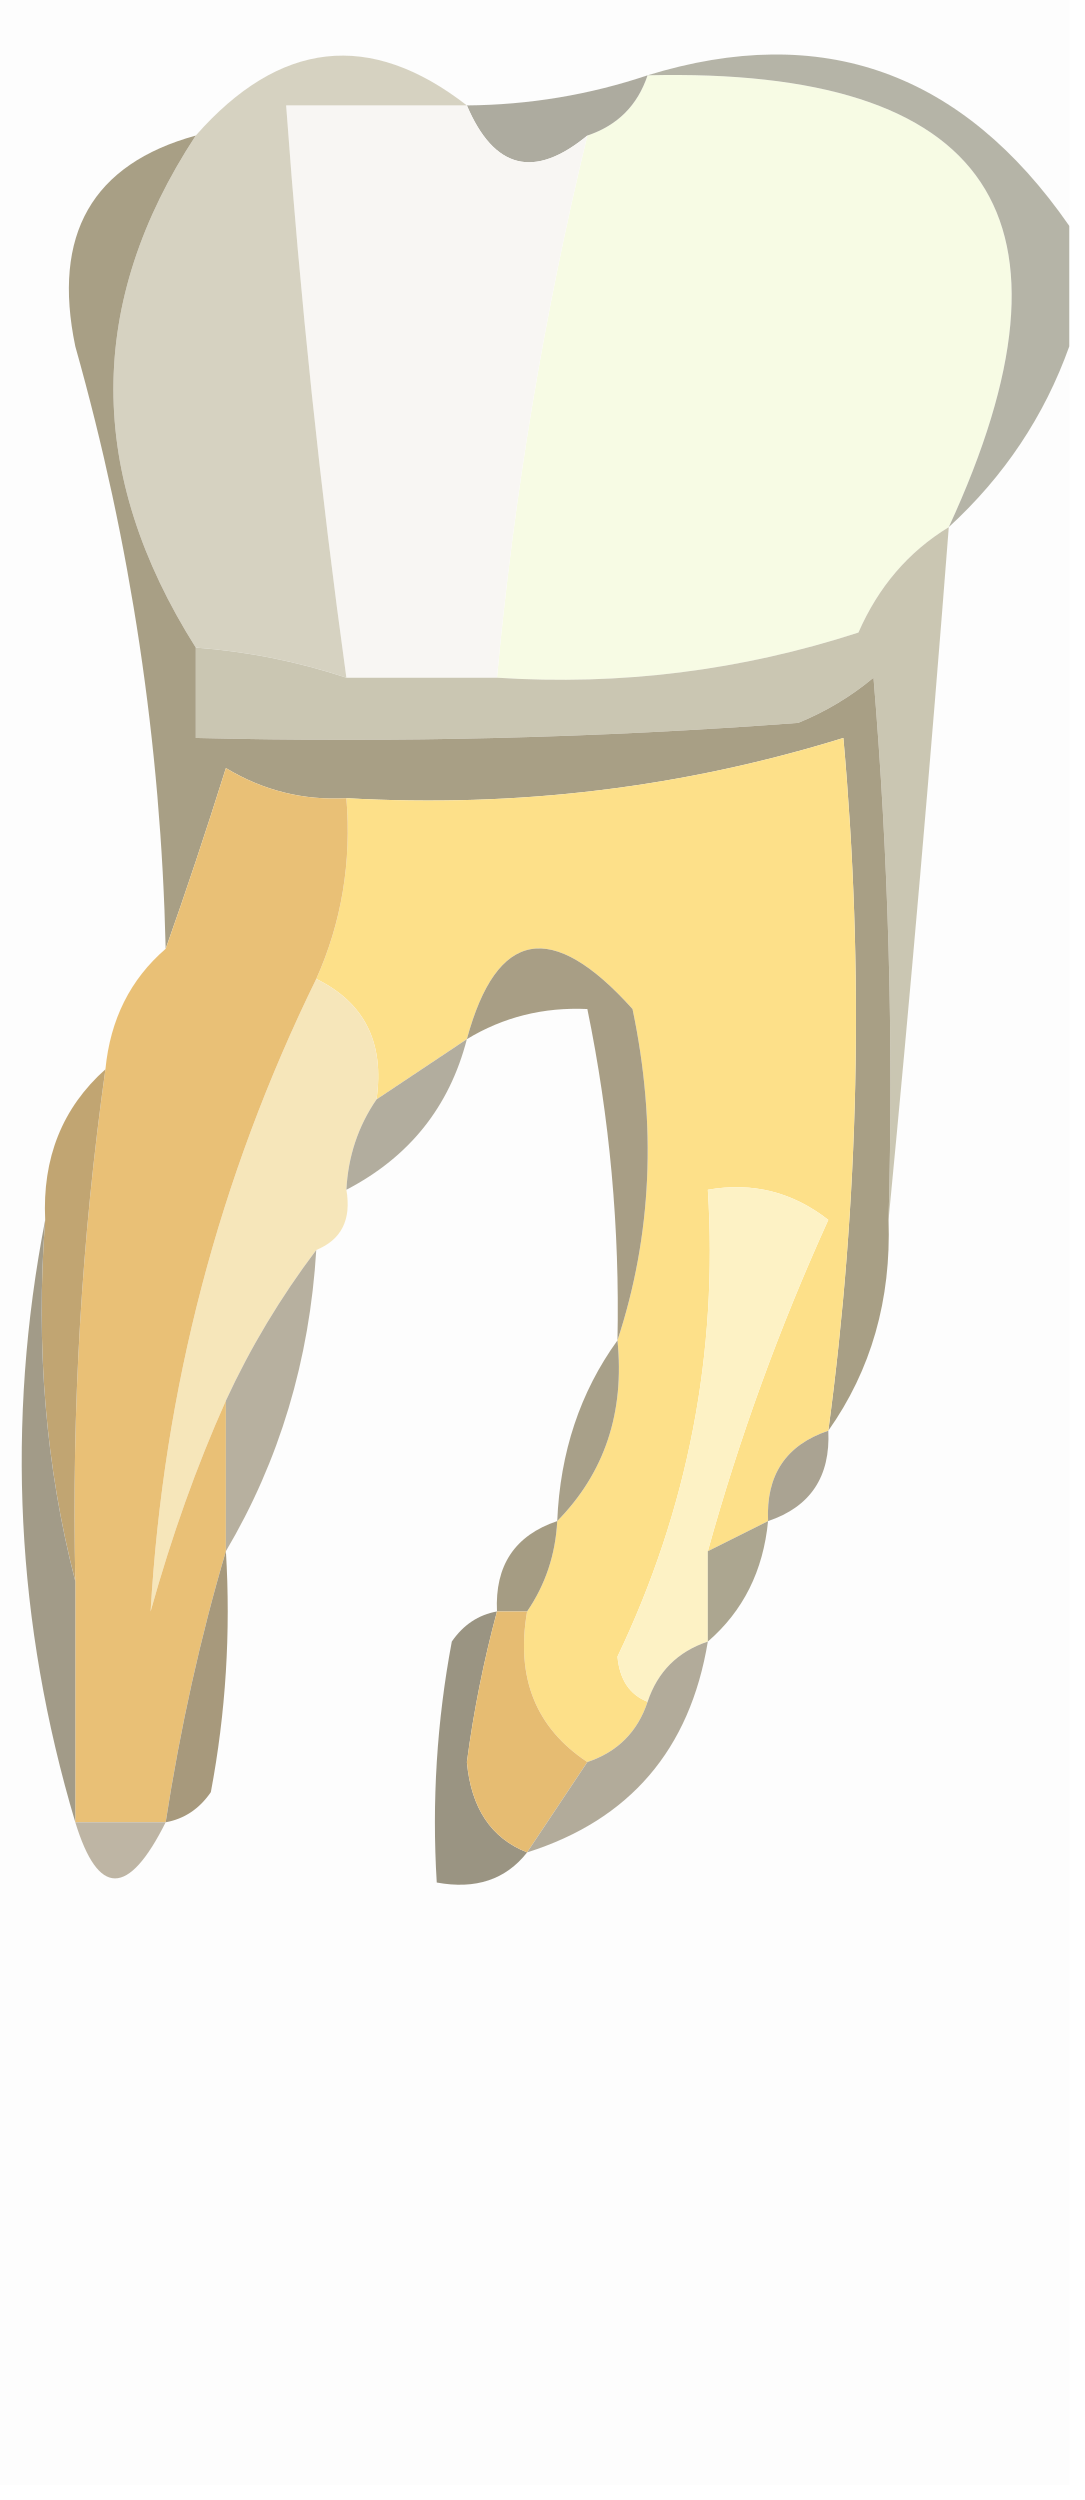
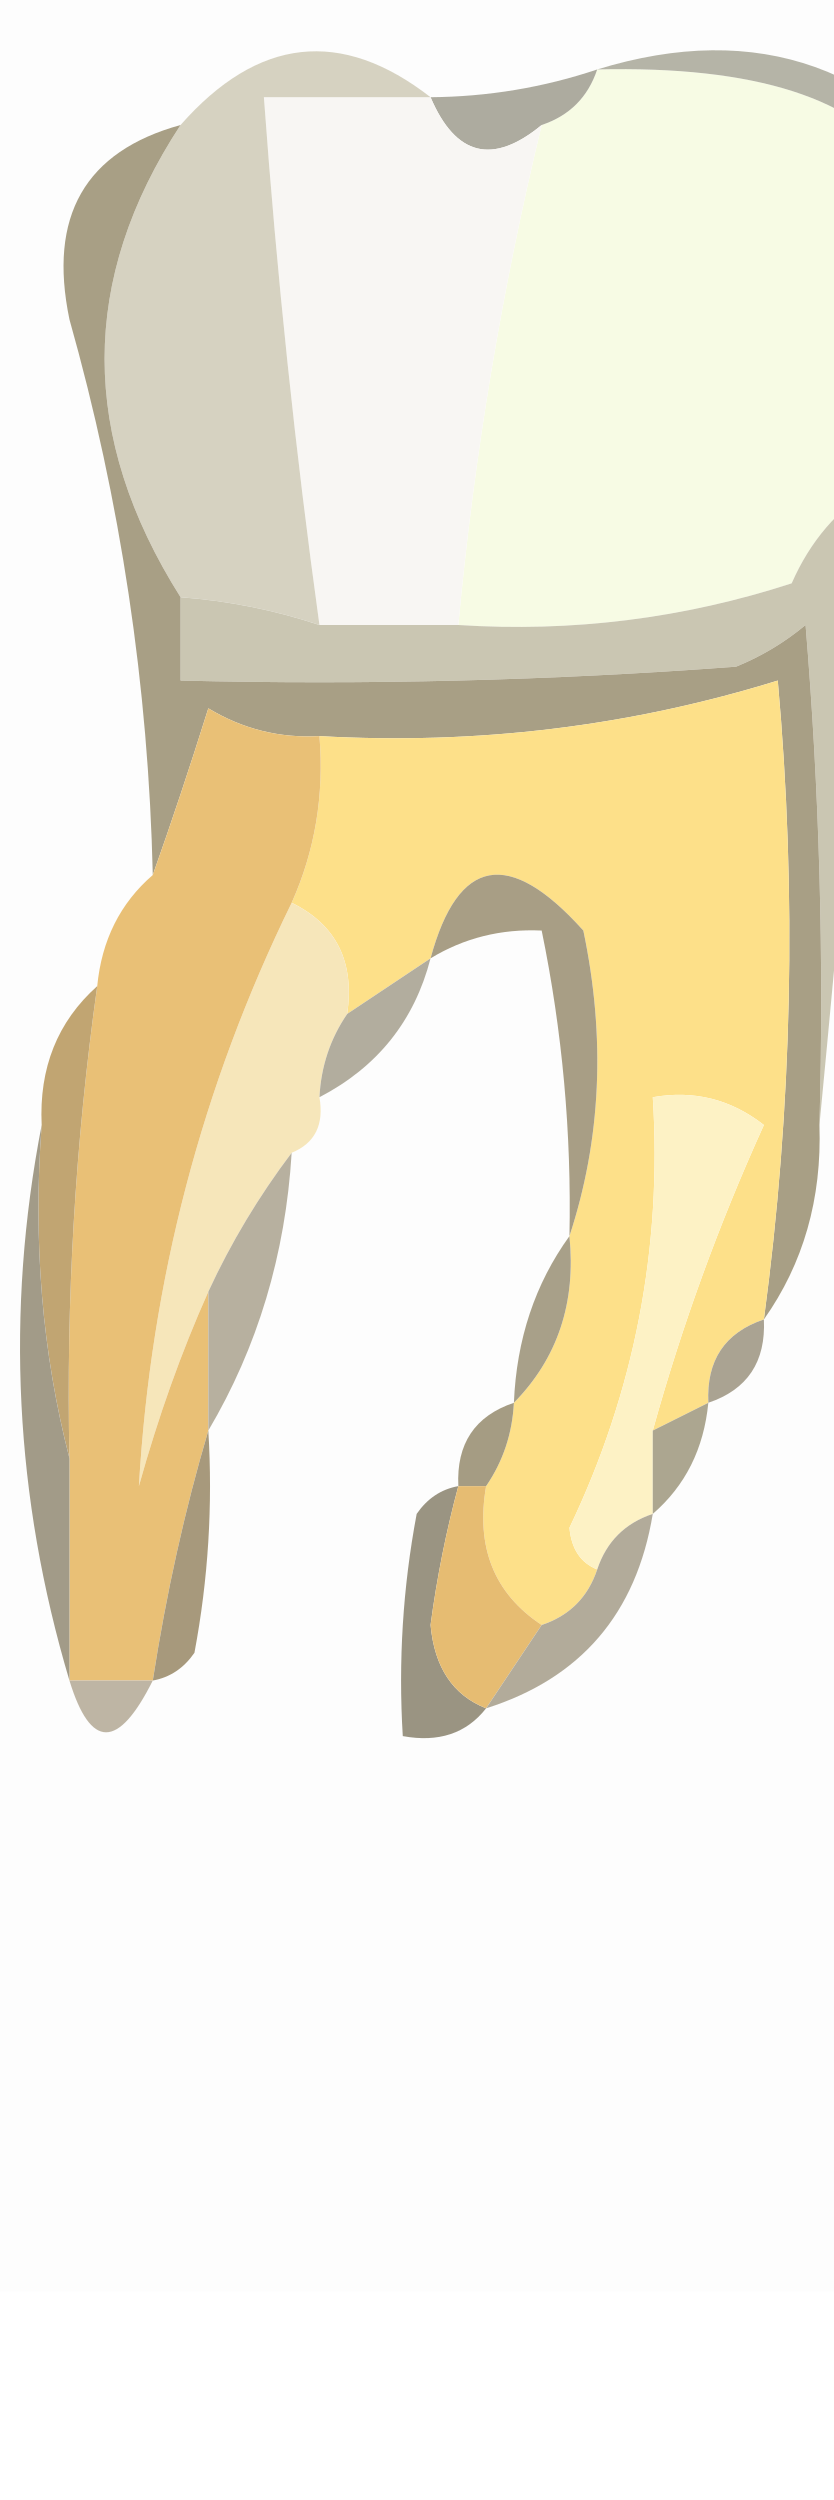
- <svg xmlns="http://www.w3.org/2000/svg" version="1.1" width="36px" height="83px" style="shape-rendering:geometricPrecision; text-rendering:geometricPrecision; image-rendering:optimizeQuality; fill-rule:evenodd; clip-rule:evenodd">
+ <svg xmlns="http://www.w3.org/2000/svg" version="1.1" width="30" height="90" style="shape-rendering:geometricPrecision; text-rendering:geometricPrecision; image-rendering:optimizeQuality; fill-rule:evenodd; clip-rule:evenodd">
  <g>
    <path style="opacity:1" fill="#fdfdfd" d="M -0.5,-0.5 C 11.5,-0.5 23.5,-0.5 35.5,-0.5C 35.5,2.167 35.5,4.833 35.5,7.5C 31.957,2.384 27.291,0.718 21.5,2.5C 19.565,3.15 17.565,3.483 15.5,3.5C 12.285,1.001 9.285,1.334 6.5,4.5C 3.06,5.449 1.726,7.782 2.5,11.5C 4.344,18.036 5.344,24.702 5.5,31.5C 4.326,32.514 3.66,33.847 3.5,35.5C 2.069,36.78 1.402,38.447 1.5,40.5C 0.196,47.224 0.529,53.891 2.5,60.5C 3.26,62.984 4.26,62.984 5.5,60.5C 6.117,60.389 6.617,60.056 7,59.5C 7.497,56.854 7.664,54.187 7.5,51.5C 9.277,48.495 10.277,45.162 10.5,41.5C 11.338,41.158 11.672,40.492 11.5,39.5C 13.587,38.415 14.92,36.749 15.5,34.5C 16.708,33.766 18.041,33.433 19.5,33.5C 20.244,37.118 20.577,40.785 20.5,44.5C 19.262,46.214 18.595,48.214 18.5,50.5C 17.094,50.973 16.427,51.973 16.5,53.5C 15.883,53.611 15.383,53.944 15,54.5C 14.503,57.146 14.336,59.813 14.5,62.5C 15.791,62.737 16.791,62.404 17.5,61.5C 20.908,60.422 22.908,58.089 23.5,54.5C 24.674,53.486 25.34,52.153 25.5,50.5C 26.906,50.027 27.573,49.027 27.5,47.5C 28.924,45.486 29.59,43.152 29.5,40.5C 30.229,32.964 30.895,25.298 31.5,17.5C 33.342,15.81 34.675,13.81 35.5,11.5C 35.5,35.167 35.5,58.833 35.5,82.5C 23.5,82.5 11.5,82.5 -0.5,82.5C -0.5,54.833 -0.5,27.167 -0.5,-0.5 Z" />
  </g>
  <g>
    <path style="opacity:1" fill="#f7fbe4" d="M 21.5,2.5 C 32.907,2.229 36.241,7.229 31.5,17.5C 30.163,18.315 29.163,19.482 28.5,21C 24.605,22.266 20.605,22.766 16.5,22.5C 17.062,16.444 18.062,10.444 19.5,4.5C 20.5,4.167 21.167,3.5 21.5,2.5 Z" />
  </g>
  <g>
    <path style="opacity:1" fill="#adab9f" d="M 21.5,2.5 C 21.167,3.5 20.5,4.167 19.5,4.5C 17.737,5.954 16.403,5.62 15.5,3.5C 17.565,3.483 19.565,3.15 21.5,2.5 Z" />
  </g>
  <g>
    <path style="opacity:1" fill="#f8f6f3" d="M 15.5,3.5 C 16.403,5.62 17.737,5.954 19.5,4.5C 18.062,10.444 17.062,16.444 16.5,22.5C 14.833,22.5 13.167,22.5 11.5,22.5C 10.632,16.234 9.965,9.9 9.5,3.5C 11.5,3.5 13.5,3.5 15.5,3.5 Z" />
  </g>
  <g>
    <path style="opacity:1" fill="#d6d2c1" d="M 15.5,3.5 C 13.5,3.5 11.5,3.5 9.5,3.5C 9.965,9.9 10.632,16.234 11.5,22.5C 9.883,21.962 8.216,21.629 6.5,21.5C 2.853,15.728 2.853,10.062 6.5,4.5C 9.285,1.334 12.285,1.001 15.5,3.5 Z" />
  </g>
  <g>
    <path style="opacity:1" fill="#b5b4a7" d="M 21.5,2.5 C 27.291,0.718 31.957,2.384 35.5,7.5C 35.5,8.833 35.5,10.167 35.5,11.5C 34.675,13.81 33.342,15.81 31.5,17.5C 36.241,7.229 32.907,2.229 21.5,2.5 Z" />
  </g>
  <g>
    <path style="opacity:1" fill="#cac6b2" d="M 31.5,17.5 C 30.895,25.298 30.229,32.964 29.5,40.5C 29.666,34.491 29.5,28.491 29,22.5C 28.25,23.126 27.416,23.626 26.5,24C 19.842,24.5 13.175,24.666 6.5,24.5C 6.5,23.5 6.5,22.5 6.5,21.5C 8.216,21.629 9.883,21.962 11.5,22.5C 13.167,22.5 14.833,22.5 16.5,22.5C 20.605,22.766 24.605,22.266 28.5,21C 29.163,19.482 30.163,18.315 31.5,17.5 Z" />
  </g>
  <g>
    <path style="opacity:1" fill="#a89f85" d="M 6.5,4.5 C 2.853,10.062 2.853,15.728 6.5,21.5C 6.5,22.5 6.5,23.5 6.5,24.5C 13.175,24.666 19.842,24.5 26.5,24C 27.416,23.626 28.25,23.126 29,22.5C 29.5,28.491 29.666,34.491 29.5,40.5C 29.59,43.152 28.924,45.486 27.5,47.5C 28.525,39.861 28.691,32.195 28,24.5C 22.662,26.153 17.162,26.82 11.5,26.5C 10.069,26.579 8.736,26.246 7.5,25.5C 6.831,27.631 6.165,29.631 5.5,31.5C 5.344,24.702 4.344,18.036 2.5,11.5C 1.726,7.782 3.06,5.449 6.5,4.5 Z" />
  </g>
  <g>
    <path style="opacity:1" fill="#fde089" d="M 27.5,47.5 C 26.094,47.973 25.427,48.973 25.5,50.5C 24.833,50.833 24.167,51.167 23.5,51.5C 24.541,47.746 25.875,44.08 27.5,40.5C 26.311,39.571 24.978,39.238 23.5,39.5C 23.842,44.933 22.842,50.1 20.5,55C 20.57,55.765 20.903,56.265 21.5,56.5C 21.167,57.5 20.5,58.167 19.5,58.5C 17.787,57.365 17.12,55.698 17.5,53.5C 18.11,52.609 18.443,51.609 18.5,50.5C 20.074,48.898 20.741,46.898 20.5,44.5C 21.643,41.024 21.81,37.358 21,33.5C 18.323,30.518 16.49,30.851 15.5,34.5C 14.5,35.167 13.5,35.833 12.5,36.5C 12.771,34.62 12.104,33.287 10.5,32.5C 11.341,30.621 11.675,28.621 11.5,26.5C 17.162,26.82 22.662,26.153 28,24.5C 28.691,32.195 28.525,39.861 27.5,47.5 Z" />
  </g>
  <g>
    <path style="opacity:1" fill="#f6e6ba" d="M 10.5,32.5 C 12.104,33.287 12.771,34.62 12.5,36.5C 11.89,37.391 11.557,38.391 11.5,39.5C 11.672,40.492 11.338,41.158 10.5,41.5C 9.313,43.072 8.313,44.739 7.5,46.5C 6.531,48.663 5.698,50.996 5,53.5C 5.431,46.109 7.264,39.109 10.5,32.5 Z" />
  </g>
  <g>
    <path style="opacity:1" fill="#b2ad9e" d="M 15.5,34.5 C 14.92,36.749 13.587,38.415 11.5,39.5C 11.557,38.391 11.89,37.391 12.5,36.5C 13.5,35.833 14.5,35.167 15.5,34.5 Z" />
  </g>
  <g>
    <path style="opacity:1" fill="#e9c076" d="M 11.5,26.5 C 11.675,28.621 11.341,30.621 10.5,32.5C 7.264,39.109 5.431,46.109 5,53.5C 5.698,50.996 6.531,48.663 7.5,46.5C 7.5,48.167 7.5,49.833 7.5,51.5C 6.656,54.345 5.99,57.345 5.5,60.5C 4.5,60.5 3.5,60.5 2.5,60.5C 2.5,57.833 2.5,55.167 2.5,52.5C 2.375,46.797 2.708,41.13 3.5,35.5C 3.66,33.847 4.326,32.514 5.5,31.5C 6.165,29.631 6.831,27.631 7.5,25.5C 8.736,26.246 10.069,26.579 11.5,26.5 Z" />
  </g>
  <g>
    <path style="opacity:1" fill="#a89e85" d="M 20.5,44.5 C 20.577,40.785 20.244,37.118 19.5,33.5C 18.041,33.433 16.708,33.766 15.5,34.5C 16.49,30.851 18.323,30.518 21,33.5C 21.81,37.358 21.643,41.024 20.5,44.5 Z" />
  </g>
  <g>
    <path style="opacity:1" fill="#fdf2c5" d="M 23.5,51.5 C 23.5,52.5 23.5,53.5 23.5,54.5C 22.5,54.833 21.833,55.5 21.5,56.5C 20.903,56.265 20.57,55.765 20.5,55C 22.842,50.1 23.842,44.933 23.5,39.5C 24.978,39.238 26.311,39.571 27.5,40.5C 25.875,44.08 24.541,47.746 23.5,51.5 Z" />
  </g>
  <g>
    <path style="opacity:1" fill="#b7b09f" d="M 10.5,41.5 C 10.277,45.162 9.277,48.495 7.5,51.5C 7.5,49.833 7.5,48.167 7.5,46.5C 8.313,44.739 9.313,43.072 10.5,41.5 Z" />
  </g>
  <g>
    <path style="opacity:1" fill="#a8a089" d="M 20.5,44.5 C 20.741,46.898 20.074,48.898 18.5,50.5C 18.595,48.214 19.262,46.214 20.5,44.5 Z" />
  </g>
  <g>
    <path style="opacity:1" fill="#aaa392" d="M 27.5,47.5 C 27.573,49.027 26.906,50.027 25.5,50.5C 25.427,48.973 26.094,47.973 27.5,47.5 Z" />
  </g>
  <g>
    <path style="opacity:1" fill="#c1a572" d="M 3.5,35.5 C 2.708,41.13 2.375,46.797 2.5,52.5C 1.517,48.702 1.183,44.702 1.5,40.5C 1.402,38.447 2.069,36.78 3.5,35.5 Z" />
  </g>
  <g>
    <path style="opacity:1" fill="#aca690" d="M 25.5,50.5 C 25.34,52.153 24.674,53.486 23.5,54.5C 23.5,53.5 23.5,52.5 23.5,51.5C 24.167,51.167 24.833,50.833 25.5,50.5 Z" />
  </g>
  <g>
    <path style="opacity:1" fill="#a59c83" d="M 18.5,50.5 C 18.443,51.609 18.11,52.609 17.5,53.5C 17.167,53.5 16.833,53.5 16.5,53.5C 16.427,51.973 17.094,50.973 18.5,50.5 Z" />
  </g>
  <g>
    <path style="opacity:1" fill="#a7997c" d="M 7.5,51.5 C 7.664,54.187 7.497,56.854 7,59.5C 6.617,60.056 6.117,60.389 5.5,60.5C 5.99,57.345 6.656,54.345 7.5,51.5 Z" />
  </g>
  <g>
    <path style="opacity:1" fill="#a29b88" d="M 1.5,40.5 C 1.183,44.702 1.517,48.702 2.5,52.5C 2.5,55.167 2.5,57.833 2.5,60.5C 0.529,53.891 0.196,47.224 1.5,40.5 Z" />
  </g>
  <g>
    <path style="opacity:1" fill="#9a9482" d="M 16.5,53.5 C 16.062,55.126 15.728,56.793 15.5,58.5C 15.64,60.03 16.306,61.03 17.5,61.5C 16.791,62.404 15.791,62.737 14.5,62.5C 14.336,59.813 14.503,57.146 15,54.5C 15.383,53.944 15.883,53.611 16.5,53.5 Z" />
  </g>
  <g>
    <path style="opacity:1" fill="#e6bc72" d="M 16.5,53.5 C 16.833,53.5 17.167,53.5 17.5,53.5C 17.12,55.698 17.787,57.365 19.5,58.5C 18.833,59.5 18.167,60.5 17.5,61.5C 16.306,61.03 15.64,60.03 15.5,58.5C 15.728,56.793 16.062,55.126 16.5,53.5 Z" />
  </g>
  <g>
    <path style="opacity:1" fill="#b2ab9a" d="M 23.5,54.5 C 22.908,58.089 20.908,60.422 17.5,61.5C 18.167,60.5 18.833,59.5 19.5,58.5C 20.5,58.167 21.167,57.5 21.5,56.5C 21.833,55.5 22.5,54.833 23.5,54.5 Z" />
  </g>
  <g>
    <path style="opacity:1" fill="#beb5a4" d="M 2.5,60.5 C 3.5,60.5 4.5,60.5 5.5,60.5C 4.26,62.984 3.26,62.984 2.5,60.5 Z" />
  </g>
</svg>
